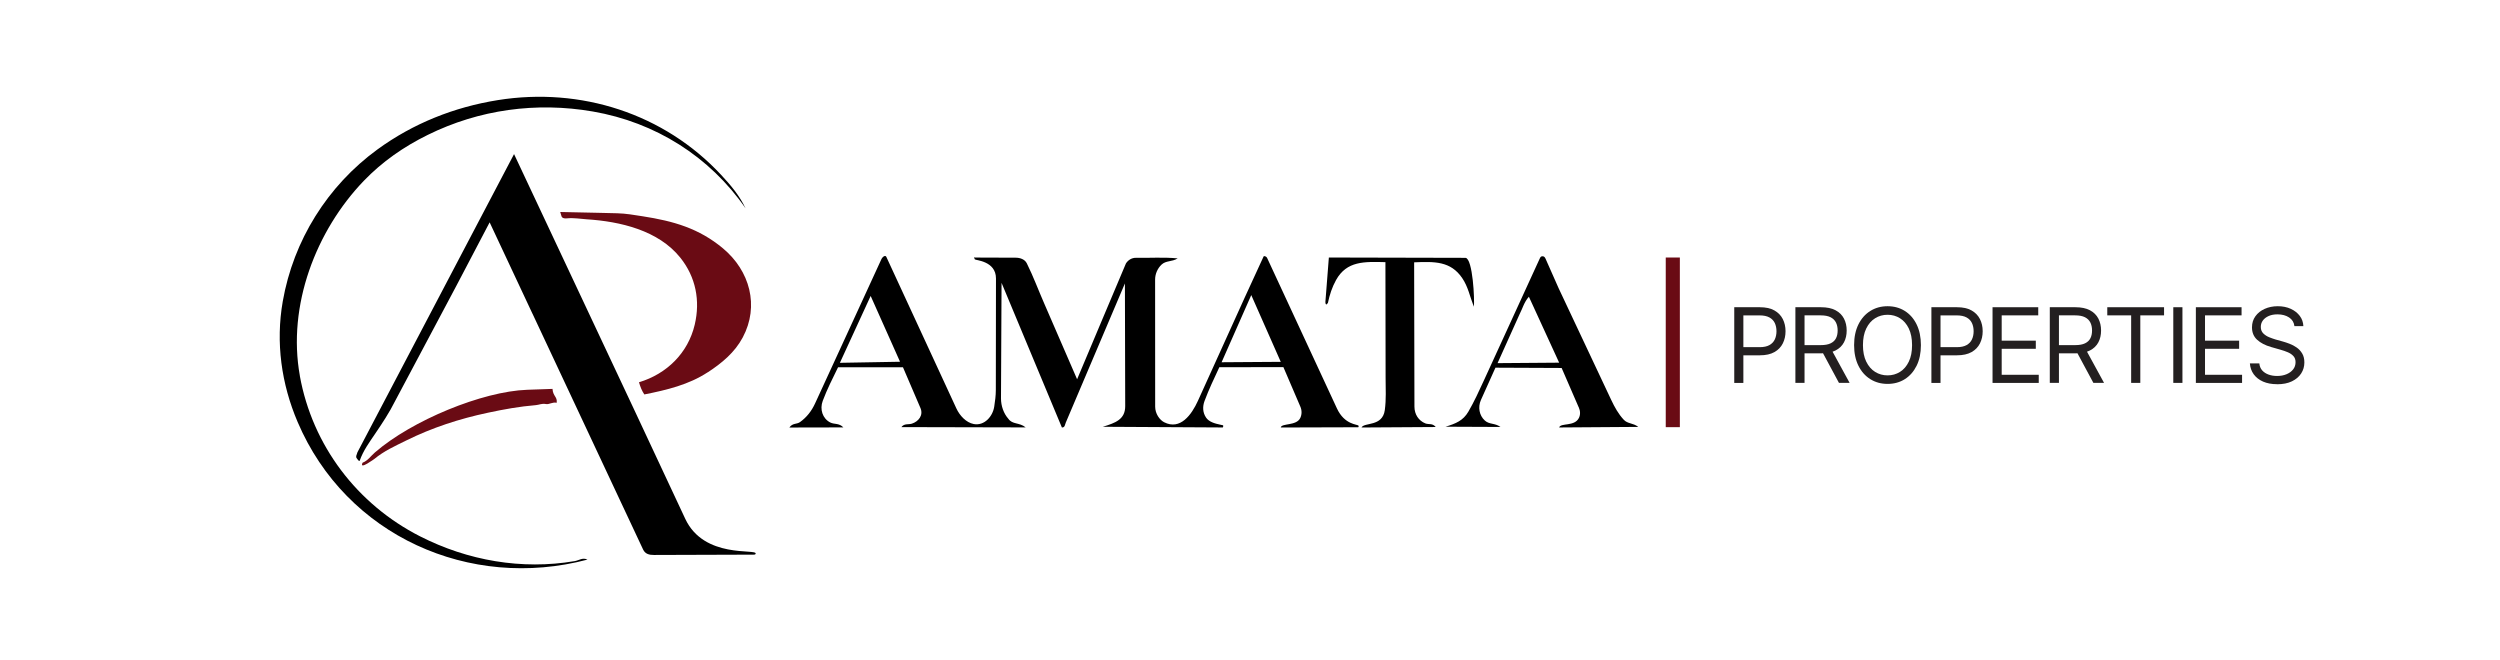
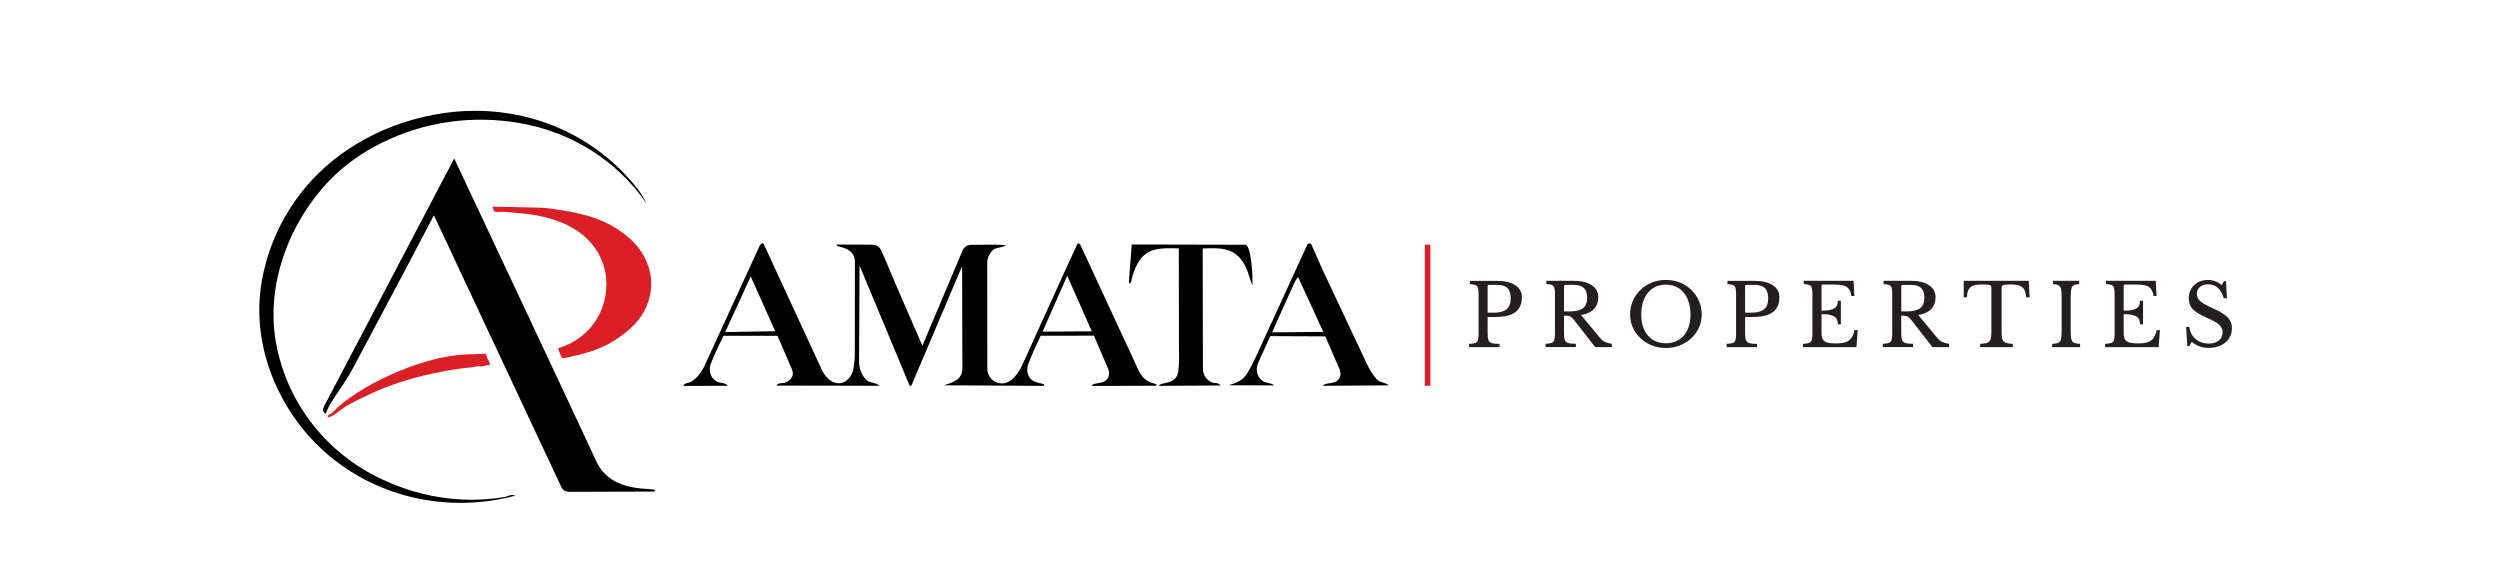
- <svg xmlns="http://www.w3.org/2000/svg" id="Layer_1" data-name="Layer 1" viewBox="0 0 841.89 221.93">
+ <svg xmlns="http://www.w3.org/2000/svg" id="Layer_1" data-name="Layer 1" viewBox="0 0 841.89 192">
  <defs>
    <style>
      .cls-1 {
        fill: #231f20;
      }

      .cls-2 {
-         fill: #6a0b14;
+         fill: #db1f26;
+       }
+ 
+       .cls-3 {
+         fill: #da1f26;
      }
    </style>
  </defs>
  <g>
-     <path d="M431.31,143.95c.26-1.5,5.27-.46,6.57-3.2.55-1.17.57-2.55.03-3.79l-5.72-13.33-21.57.03c-1.85,3.93-3.53,7.5-4.98,11.36-.72,1.91-.63,3.93.51,5.61.97,1.43,2.87,1.99,4.85,2.4l.8.17c.19.04.18.4-.01.75l-40.41-.23c4.21-1.3,7.55-2.45,7.54-6.95l-.1-41.32-19.92,46.88c-.31.74-.27,1.66-1.3,1.63l-20.32-48.71-.19,38.89c-.01,2.55.92,5.13,2.45,6.85,1.41,2.05,3.69,1.18,5.86,2.94l-41.84-.1c.96-1.31,2.33-.78,3.52-1.16,2.25-.73,3.93-2.82,2.9-5.24l-5.9-13.75h-21.86c-1.83,3.76-3.69,7.39-5.16,11.32-1.06,2.82-.07,5.91,2.49,7.25,1.44.75,2.94.13,4.46,1.68l-18.18.04c1.08-1.57,2.47-1.04,3.56-1.82,2.26-1.61,3.91-3.71,5.12-6.35l22.3-48.5c.4-.86,1.34-1.5,1.67-.79l23.58,51.02c1.13,2.45,3.29,4.76,5.82,5.26,3.6.7,6.45-2.55,6.94-5.9.28-1.88.53-3.6.53-5.55l.05-37.57c0-5.95-6.98-6.09-7.13-6.43s-.45-.95.05-.61l13.71.05c1.45,0,3.06.51,3.75,1.89,2.19,4.41,3.82,8.84,5.81,13.4l11.13,25.65,7.89-18.74,8.55-20.25c.71-1.14,1.98-1.94,3.38-1.91,4.71.08,9.18-.26,14.05.19-1.95,1.24-3.94.65-5.48,2.14-1.26,1.22-2.12,3.04-2.12,5l.02,42.79c0,2.38,1.49,4.47,3.02,5.25,5.44,2.78,9.27-2.55,11.39-7.24l15.84-34.96,6.25-13.59c.18-.39,1,.05,1.16.38l23.55,50.76c2.57,5.54,6.88,5.31,7.28,5.8.07.08.03.54-.12.54l-26.07.08ZM431.3,121.85l-9.93-22.48-9.99,22.62,19.92-.14ZM303.09,121.82l-9.89-22.16-10.36,22.52,20.25-.36Z" />
-     <path d="M531.63,137.15l-5.74-13.23-22.29-.1-4.89,10.88c-1.08,2.41-.57,5.21,1.32,6.92,1.52,1.38,3.34.78,5.28,2.16l-18.51-.08c3.44-1.05,5.92-2.05,7.68-5.07,1.96-3.38,3.52-6.78,5.2-10.45l18.85-41.14c.24-.52.43-.71.84-.74.47-.04.83.21,1.07.75l4.44,10.02,17.67,37.53c1.19,2.52,2.41,4.75,4.25,6.74,1.32,1.43,3.14,1.05,4.9,2.42l-26.65.19c.54-1.64,5.16-.22,6.65-3.19.52-1.04.53-2.3-.05-3.62ZM525.05,122.12l-10.19-22.2c-1.64,1.88-2.1,3.89-3.1,5.82l-7.45,16.55,20.73-.16Z" />
-     <path d="M483.5,143.8l-25.01.16c.94-1.82,7.07-.2,7.85-5.85.5-3.64.28-7.15.27-10.89l-.06-38.94c-7.02-.17-13.02-.47-16.63,6.03-1.34,2.42-2.16,4.95-2.73,7.67-.02.08-.48.66-.63.55-.13-.1-.26-.51-.23-.81l1.17-15,46.03.11c2.45.28,3.1,14.27,2.8,16.46-1.4-3.58-1.92-6.71-3.94-9.67-3.88-5.69-9.27-5.57-16.17-5.28l.1,48.58c0,2.64,1.42,4.74,3.65,5.65,1.17.48,2.4-.15,3.53,1.23Z" />
+     <path d="M367.66,129.93c.21-1.25,4.38-.38,5.47-2.66.46-.97.47-2.12.02-3.15l-4.76-11.08-17.93.03c-1.54,3.27-2.94,6.24-4.14,9.45-.6,1.59-.52,3.27.42,4.66.81,1.19,2.38,1.66,4.03,2l.67.14c.16.03.15.33-.01.62l-33.61-.19c3.5-1.08,6.28-2.04,6.27-5.78l-.09-34.36-16.56,38.99c-.26.61-.22,1.38-1.08,1.35l-16.9-40.51-.16,32.34c-.01,2.12.77,4.27,2.03,5.7,1.17,1.7,3.07.98,4.87,2.44l-34.8-.08c.8-1.09,1.93-.65,2.93-.97,1.87-.61,3.27-2.34,2.41-4.36l-4.9-11.43h-18.18c-1.52,3.13-3.07,6.15-4.29,9.41-.88,2.34-.06,4.92,2.07,6.03,1.2.63,2.45.11,3.71,1.4l-15.12.03c.9-1.31,2.05-.87,2.96-1.51,1.88-1.34,3.25-3.09,4.26-5.28l18.54-40.33c.33-.72,1.12-1.25,1.39-.65l19.61,42.43c.94,2.04,2.74,3.96,4.84,4.37,3,.58,5.36-2.12,5.78-4.91.23-1.57.44-2.99.44-4.62l.05-31.24c0-4.94-5.8-5.06-5.93-5.35s-.38-.79.04-.51l11.4.04c1.2,0,2.55.42,3.12,1.57,1.82,3.67,3.18,7.35,4.83,11.15l9.26,21.33,6.56-15.58,7.11-16.84c.59-.95,1.64-1.61,2.81-1.59,3.91.07,7.64-.22,11.68.16-1.62,1.03-3.28.54-4.56,1.78-1.04,1.01-1.76,2.53-1.76,4.16l.02,35.58c0,1.98,1.24,3.72,2.52,4.37,4.52,2.31,7.71-2.12,9.47-6.02l13.17-29.07,5.2-11.3c.15-.33.83.04.96.32l19.58,42.22c2.14,4.6,5.72,4.41,6.05,4.82.06.07.02.45-.1.45l-21.68.06ZM367.66,111.56l-8.26-18.69-8.31,18.81,16.57-.11ZM261.04,111.53l-8.22-18.43-8.61,18.73,16.84-.3Z" />
+     <path d="M451.08,124.28l-4.78-11-18.54-.09-4.07,9.05c-.9,2.01-.47,4.33,1.09,5.76,1.27,1.15,2.78.65,4.39,1.79l-15.4-.06c2.86-.88,4.93-1.71,6.38-4.22,1.63-2.81,2.93-5.64,4.32-8.69l15.67-34.21c.2-.43.36-.59.7-.62.39-.04.69.17.89.62l3.7,8.33,14.69,31.21c.99,2.1,2,3.95,3.54,5.61,1.1,1.19,2.61.87,4.07,2.01l-22.16.16c.45-1.36,4.29-.18,5.53-2.66.44-.87.44-1.91-.04-3.01ZM445.62,111.77l-8.47-18.46c-1.37,1.56-1.75,3.24-2.58,4.84l-6.19,13.76,17.24-.14Z" />
+     <path d="M411.06,129.81l-20.8.13c.78-1.51,5.88-.17,6.53-4.86.42-3.03.23-5.95.23-9.05l-.05-32.39c-5.84-.14-10.83-.39-13.83,5.01-1.12,2.01-1.8,4.11-2.27,6.38-.01.07-.4.55-.52.45-.11-.08-.21-.42-.19-.67l.97-12.48,38.28.09c2.04.23,2.58,11.87,2.33,13.69-1.17-2.98-1.6-5.58-3.28-8.04-3.23-4.73-7.71-4.63-13.45-4.39l.08,40.4c0,2.2,1.18,3.94,3.04,4.7.97.4,1.99-.12,2.93,1.03Z" />
  </g>
-   <path d="M179.34,105.7l-14.45-30.82-11.32,21.58-20.43,38.43c-2.02,4.06-4.33,7.51-6.83,11.21-1.93,2.86-3.95,5.56-5.2,9.09-.3.21-.75-.57-.98-.87-.46-.6.04-1.18.24-2.01l37.06-70.58,15.68-29.84,40.42,86,17.23,36.82c6.36,13.6,24.14,9.97,23.71,11.73-.05.21-.16.34-.66.34l-33.58.11c-1.55,0-2.93-.28-3.67-1.85l-37.22-79.36Z" />
-   <path d="M100.96,126.53c4.26,23.56,19.35,43.32,40.49,54.08,16.1,8.19,34.27,11.37,52.08,8.35,1.52-.26,2.65-1.3,4.31-.51-39.58,10.49-81.27-7.96-97.62-46.36-5.47-12.83-7.42-26.74-5-40.6,3.59-20.52,15.06-38.9,31.88-51.16,12.03-8.77,25.85-14.27,40.57-16.62,27.89-4.46,55.98,4.52,75.21,25.22,3.26,3.51,6.11,6.88,8.18,11.21-12.08-17.46-30.38-28.95-51.41-32.59-19-3.29-38.28-.68-55.65,7.9-8.01,3.95-15.27,8.98-21.5,15.46-16.09,16.75-25.8,41.98-21.52,65.63Z" />
-   <path class="cls-2" d="M238.34,125.36c-6.4,4.2-13.83,5.98-21.36,7.47-.82-1.22-1.34-2.54-1.8-4.1,9.41-2.83,16.52-9.87,18.77-19.38,1.92-8.11.36-16.06-4.83-22.55-7.4-9.26-20.3-12.23-31.56-12.95-2.2-.14-4.32-.55-6.61-.32-.59.06-1.23.04-1.64-.33-.28-.26-.28-.77-.65-1.81l13.02.28,6.17.15c2.88.07,5.72.57,8.55,1.01,10.4,1.62,18.97,4.04,27.1,10.84,8.98,7.5,12.3,19.33,6.62,29.97-2.72,5.1-7.06,8.65-11.77,11.74Z" />
-   <path class="cls-2" d="M164.26,139c-9.59,2.04-18.74,5.02-27.5,9.36-3.82,1.89-7.41,3.49-10.7,6.2.27-.22-5.32,3.98-3.95,1.25,1.78-.69,2.72-2.21,4.14-3.44,12.44-10.79,36.16-20.57,51.29-21.11l8.52-.3c.15,2.54,1.72,2.65,1.4,4.69-1.39-.36-2.5.64-3.64.41-1.31-.26-2.23.27-3.35.37-5.56.46-10.73,1.4-16.22,2.57Z" />
-   <rect class="cls-2" x="560.95" y="86.72" width="4.75" height="57.13" />
+   <path d="M158.13,98.12l-12.01-25.63-9.41,17.94-16.99,31.96c-1.68,3.37-3.6,6.25-5.68,9.33-1.61,2.38-3.28,4.63-4.32,7.56-.25.17-.62-.47-.82-.73-.38-.5.03-.98.2-1.67l30.82-58.69,13.04-24.82,33.61,71.51,14.32,30.62c5.29,11.31,20.08,8.29,19.71,9.75-.04.17-.13.28-.55.29l-27.93.09c-1.29,0-2.44-.23-3.05-1.54l-30.95-66Z" />
+   <path d="M92.95,115.45c3.55,19.59,16.09,36.03,33.67,44.97,13.39,6.81,28.5,9.46,43.31,6.94,1.26-.21,2.21-1.08,3.58-.43-32.92,8.72-67.59-6.62-81.18-38.55-4.54-10.67-6.17-22.24-4.16-33.76,2.98-17.07,12.52-32.35,26.51-42.55,10-7.29,21.5-11.87,33.74-13.82,23.19-3.71,46.56,3.76,62.54,20.98,2.71,2.92,5.08,5.72,6.8,9.32-10.05-14.52-25.26-24.07-42.75-27.1-15.8-2.73-31.83-.56-46.28,6.57-6.66,3.29-12.7,7.46-17.88,12.86-13.38,13.93-21.46,34.91-17.9,54.57Z" />
+   <path class="cls-2" d="M207.19,114.48c-5.32,3.49-11.5,4.97-17.76,6.21-.69-1.02-1.11-2.12-1.5-3.41,7.83-2.35,13.73-8.21,15.61-16.12,1.6-6.74.3-13.35-4.02-18.75-6.16-7.7-16.88-10.17-26.25-10.77-1.83-.12-3.59-.46-5.5-.27-.49.05-1.03.03-1.36-.28-.24-.21-.23-.64-.54-1.51l10.82.23,5.13.13c2.39.06,4.76.47,7.11.84,8.65,1.35,15.77,3.36,22.54,9.01,7.47,6.24,10.23,16.08,5.51,24.92-2.26,4.24-5.87,7.19-9.79,9.76Z" />
+   <path class="cls-3" d="M145.59,125.81c-7.97,1.7-15.58,4.18-22.87,7.78-3.18,1.57-6.16,2.9-8.89,5.16.23-.19-4.43,3.31-3.28,1.04,1.48-.58,2.27-1.84,3.44-2.86,10.34-8.98,30.07-17.11,42.65-17.55l7.08-.25c.13,2.12,1.43,2.2,1.16,3.9-1.16-.3-2.08.53-3.03.34-1.09-.22-1.86.23-2.78.3-4.63.38-8.93,1.16-13.49,2.14Z" />
+   <rect class="cls-2" x="479.81" y="82.39" width="1.88" height="47.51" />
  <g>
-     <path class="cls-1" d="M584.02,128.94v-25.48h8.62c1.99,0,3.63.36,4.9,1.08,1.27.72,2.21,1.69,2.83,2.91.61,1.22.92,2.58.92,4.09s-.3,2.86-.91,4.09c-.61,1.23-1.55,2.21-2.82,2.93-1.27.72-2.9,1.09-4.88,1.09h-6.16v-2.74h6.05c1.37,0,2.47-.23,3.3-.7.83-.47,1.44-1.11,1.81-1.92.38-.82.56-1.73.56-2.75s-.19-1.94-.56-2.74c-.38-.8-.98-1.44-1.82-1.9-.84-.46-1.95-.69-3.33-.69h-5.44v22.74h-3.08Z" />
-     <path class="cls-1" d="M604.61,128.94v-25.48h8.62c1.99,0,3.63.34,4.9,1.02,1.27.68,2.21,1.61,2.83,2.79.61,1.18.92,2.52.92,4.03s-.3,2.82-.91,3.98c-.61,1.16-1.55,2.07-2.82,2.73-1.27.66-2.9.98-4.88.98h-6.94v-2.77h6.84c1.37,0,2.47-.2,3.3-.6.83-.4,1.44-.97,1.81-1.7.38-.74.56-1.61.56-2.63s-.19-1.92-.57-2.68-.99-1.36-1.82-1.78c-.83-.42-1.94-.63-3.32-.63h-5.44v22.74h-3.08ZM619.28,128.94l-6.16-11.46h3.49l6.26,11.46h-3.59Z" />
-     <path class="cls-1" d="M635.65,129.28c-2.17,0-4.1-.53-5.8-1.59s-3.04-2.57-4.01-4.52c-.97-1.96-1.46-4.27-1.46-6.95s.49-5.02,1.46-6.98c.97-1.96,2.31-3.47,4.01-4.53,1.7-1.06,3.63-1.59,5.8-1.59s4.11.53,5.8,1.59c1.69,1.06,3.02,2.57,3.98,4.53s1.45,4.29,1.45,6.98-.49,5-1.45,6.95c-.97,1.95-2.3,3.46-3.98,4.52s-3.62,1.59-5.8,1.59ZM635.65,126.41c1.54,0,2.93-.39,4.18-1.17,1.25-.78,2.24-1.93,2.97-3.45.74-1.52,1.1-3.37,1.1-5.57s-.37-4.08-1.1-5.6c-.73-1.52-1.73-2.67-2.97-3.45-1.25-.78-2.64-1.17-4.18-1.17s-2.94.39-4.19,1.17c-1.25.78-2.25,1.93-2.99,3.45-.74,1.52-1.11,3.39-1.11,5.6s.37,4.06,1.11,5.57,1.74,2.67,2.99,3.45,2.65,1.17,4.19,1.17Z" />
-     <path class="cls-1" d="M650.41,128.94v-25.48h8.62c1.99,0,3.63.36,4.9,1.08,1.27.72,2.21,1.69,2.83,2.91.61,1.22.92,2.58.92,4.09s-.3,2.86-.91,4.09c-.61,1.23-1.55,2.21-2.82,2.93-1.27.72-2.9,1.09-4.88,1.09h-6.16v-2.74h6.05c1.37,0,2.47-.23,3.3-.7.83-.47,1.44-1.11,1.81-1.92.38-.82.56-1.73.56-2.75s-.19-1.94-.56-2.74c-.38-.8-.98-1.44-1.82-1.9-.84-.46-1.95-.69-3.33-.69h-5.44v22.74h-3.08Z" />
-     <path class="cls-1" d="M671,128.94v-25.48h15.39v2.74h-12.31v8.52h11.49v2.74h-11.49v8.75h12.48v2.74h-15.56Z" />
-     <path class="cls-1" d="M690.28,128.94v-25.48h8.62c1.99,0,3.63.34,4.9,1.02,1.27.68,2.21,1.61,2.83,2.79.61,1.18.92,2.52.92,4.03s-.3,2.82-.91,3.98c-.61,1.16-1.55,2.07-2.82,2.73-1.27.66-2.9.98-4.88.98h-6.94v-2.77h6.84c1.37,0,2.47-.2,3.3-.6.83-.4,1.44-.97,1.81-1.7.38-.74.56-1.61.56-2.63s-.19-1.92-.57-2.68-.99-1.36-1.82-1.78c-.83-.42-1.94-.63-3.32-.63h-5.44v22.74h-3.08ZM704.96,128.94l-6.16-11.46h3.49l6.26,11.46h-3.59Z" />
-     <path class="cls-1" d="M709.64,106.2v-2.74h19.12v2.74h-8v22.74h-3.08v-22.74h-8.04Z" />
-     <path class="cls-1" d="M734.95,103.46v25.48h-3.08v-25.48h3.08Z" />
-     <path class="cls-1" d="M739.47,128.94v-25.48h15.39v2.74h-12.31v8.52h11.49v2.74h-11.49v8.75h12.48v2.74h-15.56Z" />
-     <path class="cls-1" d="M766.83,129.38c-1.82,0-3.4-.29-4.74-.88-1.33-.59-2.38-1.41-3.14-2.46-.76-1.05-1.19-2.28-1.29-3.67h3.18c.09.96.42,1.75.98,2.38.57.63,1.29,1.09,2.16,1.4s1.82.46,2.84.46c1.17,0,2.23-.19,3.17-.58.94-.39,1.68-.93,2.23-1.62.55-.7.82-1.51.82-2.45,0-.84-.24-1.53-.72-2.05-.48-.52-1.1-.95-1.87-1.28s-1.61-.62-2.51-.87l-3.11-.89c-2-.57-3.57-1.39-4.73-2.45-1.16-1.07-1.73-2.46-1.73-4.18,0-1.42.38-2.67,1.15-3.74s1.81-1.9,3.13-2.49c1.32-.59,2.78-.89,4.4-.89s3.1.29,4.38.88c1.28.59,2.29,1.39,3.04,2.39s1.15,2.15,1.2,3.43h-3.01c-.15-1.25-.75-2.23-1.8-2.92-1.05-.69-2.36-1.04-3.91-1.04-1.12,0-2.1.18-2.94.55s-1.5.87-1.97,1.5c-.47.64-.7,1.37-.7,2.19,0,.9.28,1.63.84,2.18s1.22.98,1.99,1.29c.77.31,1.47.55,2.09.74l2.57.72c.66.18,1.4.43,2.21.74.82.31,1.6.72,2.36,1.25.76.52,1.38,1.19,1.87,2.01.49.81.74,1.82.74,3.02,0,1.37-.36,2.61-1.08,3.72-.72,1.11-1.76,1.99-3.13,2.65-1.37.66-3.03.98-4.99.98Z" />
+     <path class="cls-1" d="M512.51,100.16c0,1.35-.29,2.52-.88,3.51-.59.99-1.54,1.75-2.84,2.28-1.31.53-3.04.8-5.21.8h-2.61v5.6c0,.95.09,1.67.28,2.18.18.5.56.84,1.13,1.02.57.17,1.44.26,2.6.26v1.1h-10.24v-1.1c.91-.04,1.59-.14,2.04-.3.45-.16.76-.48.91-.94.15-.46.23-1.15.23-2.06v-13.52c0-.91-.07-1.59-.2-2.04-.13-.45-.41-.77-.83-.94-.42-.17-1.04-.28-1.87-.32v-1.1h9.11c2.65,0,4.71.49,6.18,1.48s2.21,2.36,2.21,4.12ZM500.97,96.42v8.88h2.06c1.92,0,3.35-.37,4.29-1.12.95-.74,1.42-1.97,1.42-3.67s-.37-2.79-1.12-3.51c-.74-.72-1.91-1.07-3.5-1.07h-2.67c-.33,0-.49.16-.49.49Z" />
+     <path class="cls-1" d="M538.24,100.16c0,1.53-.46,2.81-1.39,3.84-.93,1.03-2.41,1.73-4.44,2.07l6.41,7.72c.52.64,1.1,1.1,1.74,1.38.64.28,1.38.49,2.23.62v1.1h-5.6l-7.11-9.11c-.33-.44-.64-.77-.93-.99s-.62-.35-1-.41-.87-.09-1.46-.09v6.03c0,.95.09,1.67.28,2.18.18.5.56.84,1.13,1.02.57.17,1.44.26,2.6.26v1.1h-10.24v-1.1c.91-.04,1.59-.14,2.04-.3.45-.16.76-.48.91-.94.15-.46.23-1.15.23-2.06v-13.52c0-.91-.07-1.59-.2-2.04-.13-.45-.41-.77-.83-.94-.42-.17-1.04-.28-1.87-.32v-1.1h9.11c2.65,0,4.71.49,6.18,1.48s2.21,2.36,2.21,4.12ZM526.7,96.42v8.44h2.06c1.92,0,3.35-.36,4.29-1.07.95-.72,1.42-1.88,1.42-3.48s-.37-2.66-1.12-3.35c-.74-.69-1.91-1.03-3.5-1.03h-2.67c-.33,0-.49.16-.49.49Z" />
+     <path class="cls-1" d="M560.99,94.27c1.7,0,3.28.29,4.74.88s2.74,1.41,3.83,2.47c1.09,1.05,1.95,2.29,2.57,3.7.62,1.41.93,2.94.93,4.58s-.31,3.04-.93,4.41c-.62,1.37-1.48,2.57-2.58,3.6-1.1,1.03-2.38,1.83-3.84,2.41s-3.03.87-4.71.87-3.25-.29-4.71-.87-2.74-1.38-3.84-2.41c-1.1-1.02-1.96-2.22-2.58-3.6-.62-1.37-.93-2.84-.93-4.41,0-1.64.31-3.17.93-4.58.62-1.41,1.47-2.64,2.57-3.7,1.09-1.05,2.37-1.88,3.83-2.47,1.46-.59,3.04-.88,4.74-.88ZM560.99,115.59c1.7,0,3.17-.39,4.41-1.18,1.24-.78,2.2-1.9,2.87-3.34.68-1.44,1.02-3.14,1.02-5.09,0-2.07-.34-3.86-1.02-5.38s-1.63-2.69-2.87-3.51c-1.24-.82-2.71-1.23-4.41-1.23s-3.17.41-4.41,1.23c-1.24.82-2.2,1.99-2.87,3.51s-1.01,3.31-1.01,5.38c0,1.95.34,3.65,1.01,5.09.68,1.44,1.63,2.55,2.87,3.34,1.24.78,2.71,1.18,4.41,1.18Z" />
+     <path class="cls-1" d="M599.22,100.16c0,1.35-.29,2.52-.88,3.51-.59.99-1.54,1.75-2.84,2.28-1.31.53-3.04.8-5.21.8h-2.61v5.6c0,.95.09,1.67.28,2.18.18.5.56.84,1.13,1.02.57.17,1.44.26,2.6.26v1.1h-10.24v-1.1c.91-.04,1.59-.14,2.04-.3.45-.16.76-.48.91-.94.15-.46.23-1.15.23-2.06v-13.52c0-.91-.07-1.59-.2-2.04-.13-.45-.41-.77-.83-.94-.42-.17-1.04-.28-1.87-.32v-1.1h9.11c2.65,0,4.71.49,6.18,1.48s2.21,2.36,2.21,4.12ZM587.67,96.42v8.88h2.06c1.92,0,3.35-.37,4.29-1.12.95-.74,1.42-1.97,1.42-3.67s-.37-2.79-1.12-3.51c-.74-.72-1.91-1.07-3.5-1.07h-2.67c-.33,0-.49.16-.49.49Z" />
+     <path class="cls-1" d="M613.41,96.3v8.33c1.04,0,1.92-.06,2.63-.19.71-.13,1.27-.32,1.68-.59.42-.27.72-.62.9-1.04.18-.43.28-.93.28-1.51h1.02v7.92h-1.02c0-.58-.08-1.08-.25-1.51-.17-.43-.45-.78-.86-1.06s-.97-.49-1.68-.64c-.72-.15-1.62-.22-2.7-.22v6.56c0,.83.15,1.49.45,1.97.3.48.8.83,1.49,1.03.7.2,1.65.3,2.87.3,1.37,0,2.47-.13,3.29-.41.82-.27,1.46-.73,1.93-1.38s.82-1.54,1.07-2.68h1.1l-.44,5.71h-18.01v-1.1c.91-.04,1.59-.14,2.04-.3.45-.16.76-.48.91-.94.15-.46.23-1.15.23-2.06v-13.52c0-.91-.07-1.59-.2-2.04-.13-.45-.41-.77-.83-.94-.42-.17-1.04-.28-1.87-.32v-1.1h16.77l.26,5.11h-1.01c-.16-1.02-.44-1.82-.86-2.38-.42-.56-1.03-.95-1.84-1.16s-1.88-.32-3.19-.32h-3.68c-.16,0-.28.04-.36.13-.09.09-.13.21-.13.36Z" />
+     <path class="cls-1" d="M651.81,100.16c0,1.53-.46,2.81-1.39,3.84-.93,1.03-2.41,1.73-4.44,2.07l6.41,7.72c.52.64,1.1,1.1,1.74,1.38.64.28,1.38.49,2.23.62v1.1h-5.6l-7.11-9.11c-.33-.44-.64-.77-.93-.99s-.62-.35-1-.41-.87-.09-1.46-.09v6.03c0,.95.09,1.67.28,2.18.18.5.56.84,1.13,1.02.57.17,1.44.26,2.6.26v1.1h-10.24v-1.1c.91-.04,1.59-.14,2.04-.3.45-.16.76-.48.91-.94.15-.46.23-1.15.23-2.06v-13.52c0-.91-.07-1.59-.2-2.04-.13-.45-.41-.77-.83-.94-.42-.17-1.04-.28-1.87-.32v-1.1h9.11c2.65,0,4.71.49,6.18,1.48s2.21,2.36,2.21,4.12ZM640.27,96.42v8.44h2.06c1.92,0,3.35-.36,4.29-1.07.95-.72,1.42-1.88,1.42-3.48s-.37-2.66-1.12-3.35c-.74-.69-1.91-1.03-3.5-1.03h-2.67c-.33,0-.49.16-.49.49Z" />
+     <path class="cls-1" d="M683.2,94.56l.29,5.54h-1.19c-.08-1.12-.29-1.99-.65-2.61-.36-.62-.88-1.05-1.58-1.31s-1.61-.38-2.73-.38c-.95,0-1.66.03-2.13.09-.47.06-.78.15-.93.28-.15.13-.22.3-.22.54v15.52c0,.83.08,1.5.25,2.02.16.51.52.89,1.06,1.13.54.24,1.35.38,2.44.42v1.1h-10.97v-1.1c1.1-.04,1.92-.18,2.45-.42.53-.24.88-.62,1.06-1.13.17-.51.26-1.18.26-2.02v-15.52c0-.23-.07-.41-.2-.54-.14-.13-.4-.22-.8-.28-.4-.06-1.01-.09-1.84-.09-.75,0-1.45.03-2.09.1-.64.07-1.2.24-1.68.51-.48.27-.87.7-1.15,1.28s-.44,1.38-.48,2.41h-1.07v-5.54h21.9Z" />
+     <path class="cls-1" d="M691.09,116.9v-1.1c.91-.04,1.59-.15,2.04-.35.45-.19.76-.58.91-1.16.15-.58.23-1.47.23-2.67v-11.78c0-1.1-.07-1.94-.2-2.52-.13-.58-.41-.99-.83-1.23-.42-.24-1.04-.38-1.87-.42v-1.1h8.82v1.1c-.83.02-1.45.15-1.86.39-.41.24-.68.67-.81,1.29-.14.62-.2,1.52-.2,2.7v11.37c0,1.28.07,2.22.22,2.83s.44,1.01.9,1.2c.45.19,1.14.31,2.04.35v1.1h-9.4Z" />
+     <path class="cls-1" d="M715.17,96.3v8.33c1.04,0,1.92-.06,2.63-.19.71-.13,1.27-.32,1.68-.59.42-.27.72-.62.9-1.04.18-.43.28-.93.28-1.51h1.02v7.92h-1.02c0-.58-.08-1.08-.25-1.51-.17-.43-.45-.78-.86-1.06s-.97-.49-1.68-.64c-.72-.15-1.62-.22-2.7-.22v6.56c0,.83.15,1.49.45,1.97.3.48.8.83,1.49,1.03.7.2,1.65.3,2.87.3,1.37,0,2.47-.13,3.29-.41.82-.27,1.46-.73,1.93-1.38s.82-1.54,1.07-2.68h1.1l-.44,5.71h-18.01v-1.1c.91-.04,1.59-.14,2.04-.3.45-.16.76-.48.91-.94.15-.46.23-1.15.23-2.06v-13.52c0-.91-.07-1.59-.2-2.04-.13-.45-.41-.77-.83-.94-.42-.17-1.04-.28-1.87-.32v-1.1h16.77l.26,5.11h-1.01c-.16-1.02-.44-1.82-.86-2.38-.42-.56-1.03-.95-1.84-1.16s-1.88-.32-3.19-.32h-3.68c-.16,0-.28.04-.36.13-.09.09-.13.21-.13.36Z" />
+     <path class="cls-1" d="M736.6,116.58l-.43-6.5h1.07c.27,1.76,1,3.14,2.19,4.13s2.65,1.49,4.39,1.49c1.43,0,2.56-.34,3.39-1.03.83-.69,1.25-1.6,1.25-2.74,0-.66-.15-1.24-.45-1.75-.3-.51-.82-1.01-1.55-1.49-.74-.48-1.76-1.01-3.08-1.57-1.61-.72-2.87-1.39-3.79-2.03-.92-.64-1.57-1.33-1.94-2.07s-.57-1.61-.57-2.6c0-1.2.28-2.26.83-3.19.55-.93,1.31-1.65,2.29-2.18.98-.52,2.1-.78,3.38-.78,1.62,0,3.16.57,4.61,1.71l.75-1.31h.67l.32,5.77h-1.07c-.46-1.59-1.14-2.77-2.02-3.54s-1.94-1.16-3.18-1.16-2.12.29-2.81.88-1.04,1.37-1.04,2.33c0,.6.14,1.14.42,1.62s.74.94,1.39,1.38c.65.44,1.52.9,2.62,1.41,1.92.85,3.41,1.63,4.48,2.35,1.07.72,1.82,1.45,2.25,2.2.42.75.64,1.64.64,2.67,0,1.3-.33,2.44-1,3.42-.67.99-1.59,1.76-2.77,2.32s-2.55.84-4.12.84c-1.1,0-2.09-.16-2.97-.48-.88-.32-1.77-.84-2.68-1.55l-.81,1.42h-.67Z" />
  </g>
</svg>
